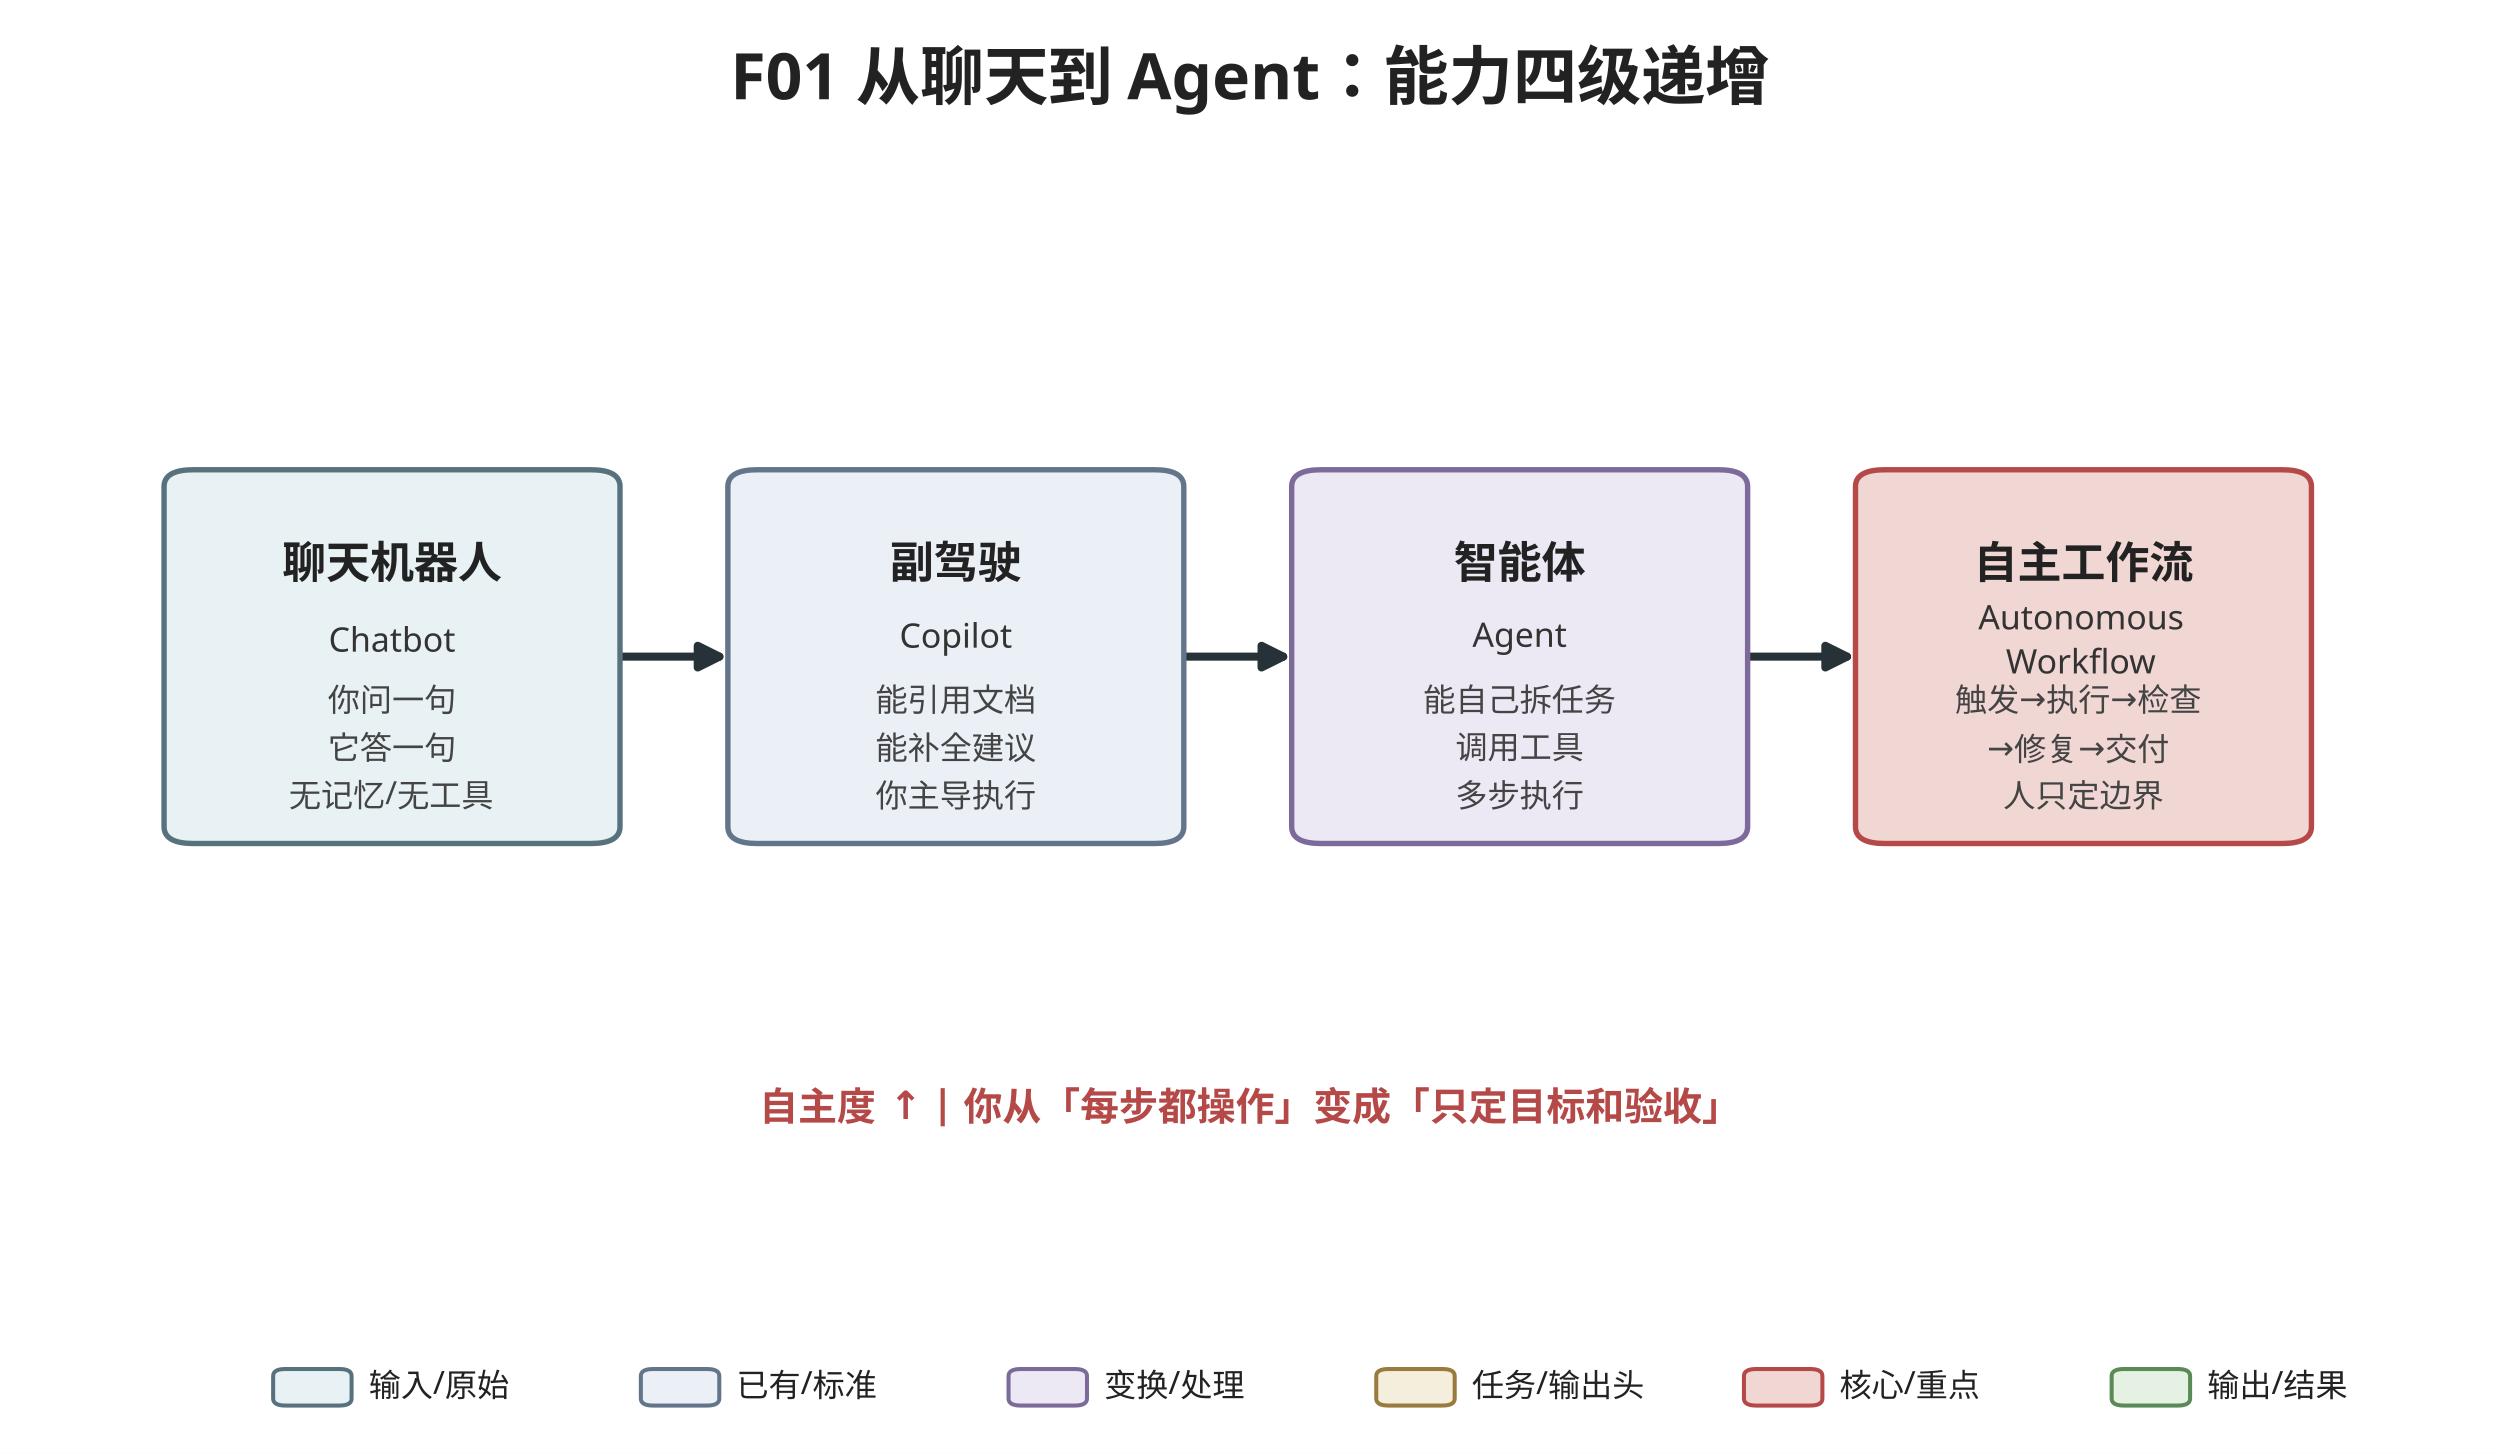
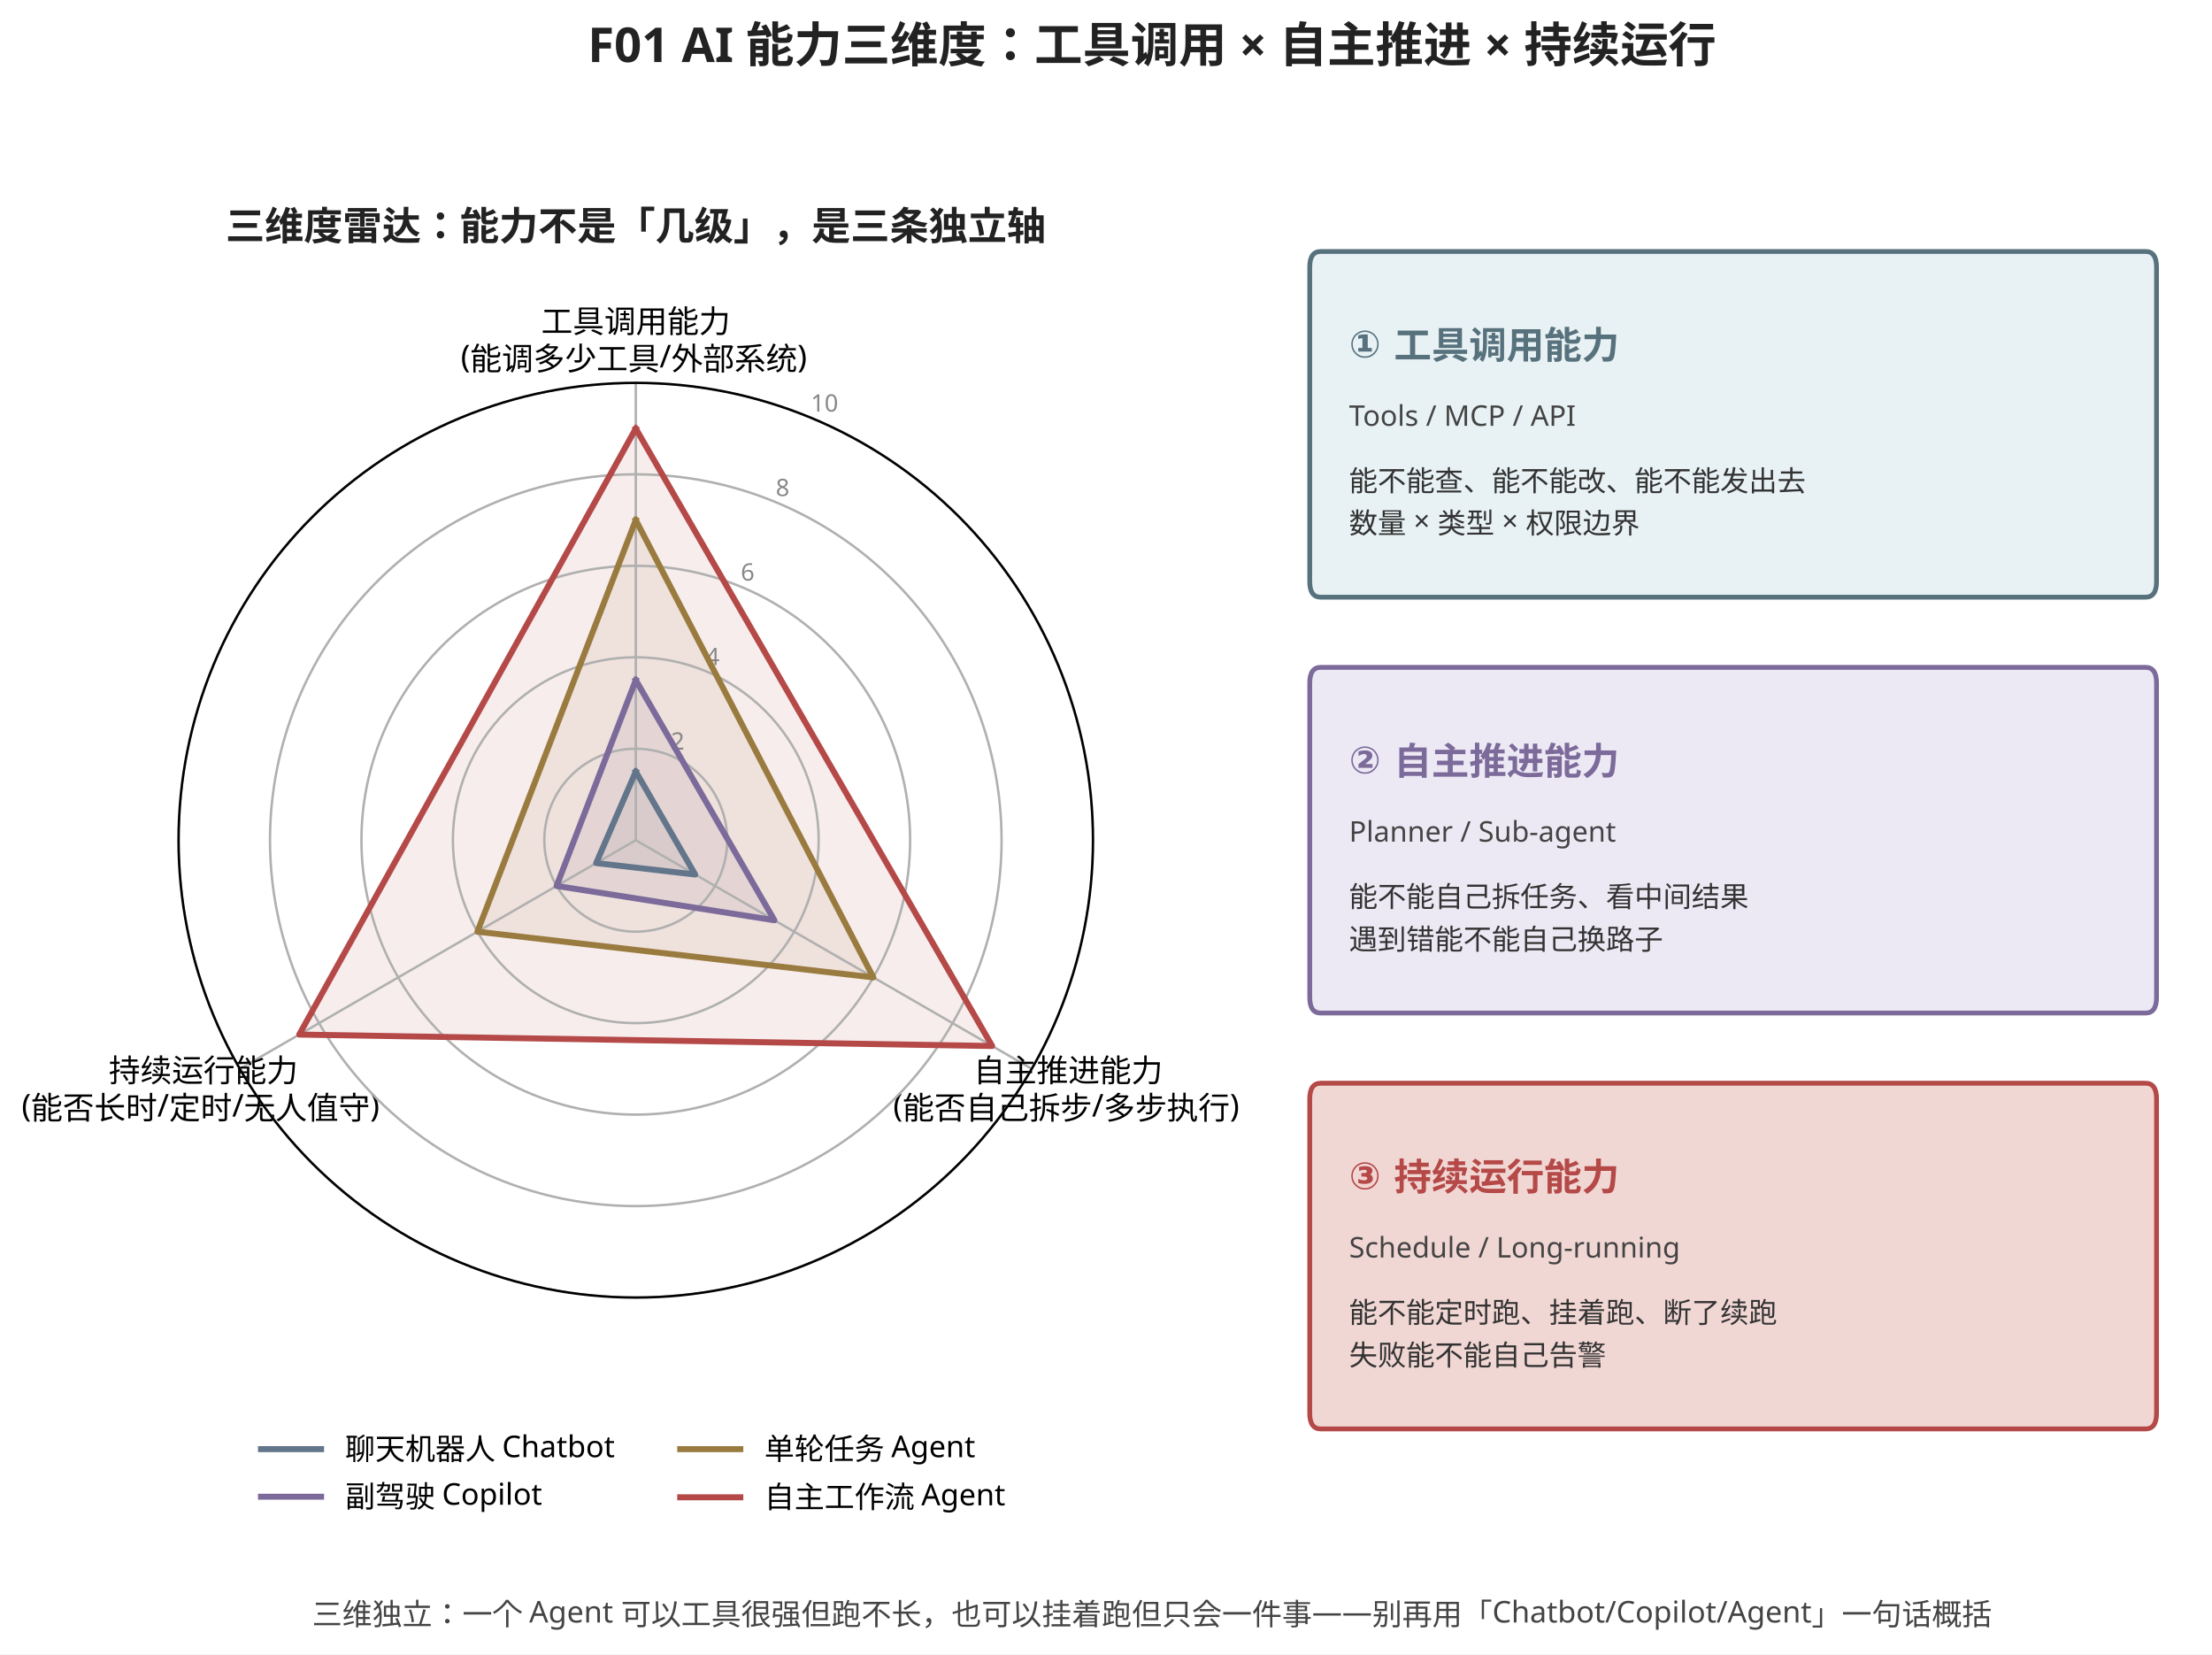
- <svg xmlns="http://www.w3.org/2000/svg" width="739.8pt" height="430.2pt" viewBox="0 0 739.8 430.2" version="1.1">
+ <svg xmlns="http://www.w3.org/2000/svg" width="736.229pt" height="550.464pt" viewBox="0 0 736.229 550.464" version="1.1">
  <defs>
    <style type="text/css">*{stroke-linejoin: round; stroke-linecap: butt}</style>
  </defs>
  <g id="figure_1">
    <g id="patch_1">
-       <path d="M 0 430.2  L 739.8 430.2  L 739.8 0  L 0 0  z " style="fill: #ffffff" />
+       <path d="M 0 550.464  L 736.229 550.464  L 736.229 0  L 0 0  z " style="fill: #ffffff" />
    </g>
    <g id="axes_1">
      <g id="patch_2">
-         <path d="M 183.293 194.31  Q 199.427 194.31 212.879 194.31  " clip-path="url(#pd9155346d8)" style="fill: none; stroke: #263238; stroke-width: 2.4; stroke-linecap: round" />
-         <path d="M 206.479 191.11  L 212.879 194.31  L 206.479 197.51  z " clip-path="url(#pd9155346d8)" style="fill: #263238; stroke: #263238; stroke-width: 2.4; stroke-linecap: round" />
+         <path d="M 363.793 279.576  C 363.793 259.592 359.856 239.802 352.208 221.339  C 344.561 202.875 333.351 186.098 319.22 171.967  C 305.089 157.836 288.311 146.626 269.848 138.978  C 251.385 131.331 231.595 127.394 211.611 127.394  C 191.626 127.394 171.836 131.331 153.373 138.978  C 134.91 146.626 118.133 157.836 104.002 171.967  C 89.871 186.098 78.661 202.875 71.013 221.339  C 63.365 239.802 59.429 259.592 59.429 279.576  C 59.429 299.56 63.365 319.35 71.013 337.813  C 78.661 356.277 89.871 373.054 104.002 387.185  C 118.133 401.316 134.91 412.526 153.373 420.174  C 171.836 427.821 191.626 431.758 211.611 431.758  C 231.595 431.758 251.385 427.821 269.848 420.174  C 288.311 412.526 305.089 401.316 319.22 387.185  C 333.351 373.054 344.561 356.277 352.208 337.813  C 359.856 319.35 363.793 299.56 363.793 279.576  M 211.611 279.576  C 211.611 279.576 211.611 279.576 211.611 279.576  C 211.611 279.576 211.611 279.576 211.611 279.576  C 211.611 279.576 211.611 279.576 211.611 279.576  C 211.611 279.576 211.611 279.576 211.611 279.576  C 211.611 279.576 211.611 279.576 211.611 279.576  C 211.611 279.576 211.611 279.576 211.611 279.576  C 211.611 279.576 211.611 279.576 211.611 279.576  C 211.611 279.576 211.611 279.576 211.611 279.576  C 211.611 279.576 211.611 279.576 211.611 279.576  C 211.611 279.576 211.611 279.576 211.611 279.576  C 211.611 279.576 211.611 279.576 211.611 279.576  C 211.611 279.576 211.611 279.576 211.611 279.576  C 211.611 279.576 211.611 279.576 211.611 279.576  C 211.611 279.576 211.611 279.576 211.611 279.576  C 211.611 279.576 211.611 279.576 211.611 279.576  C 211.611 279.576 211.611 279.576 211.611 279.576  z " style="fill: #ffffff" />
      </g>
      <g id="patch_3">
-         <path d="M 350.135 194.31  Q 366.269 194.31 379.721 194.31  " clip-path="url(#pd9155346d8)" style="fill: none; stroke: #263238; stroke-width: 2.4; stroke-linecap: round" />
-         <path d="M 373.321 191.11  L 379.721 194.31  L 373.321 197.51  z " clip-path="url(#pd9155346d8)" style="fill: #263238; stroke: #263238; stroke-width: 2.4; stroke-linecap: round" />
+         <path d="M 211.611 256.749  L 231.38 290.99  L 198.431 287.185  z " clip-path="url(#pcaa2147691)" style="fill: #63758a; opacity: 0.1; stroke: #63758a; stroke-linejoin: miter" />
      </g>
      <g id="patch_4">
-         <path d="M 516.977 194.31  Q 533.111 194.31 546.563 194.31  " clip-path="url(#pd9155346d8)" style="fill: none; stroke: #263238; stroke-width: 2.4; stroke-linecap: round" />
-         <path d="M 540.163 191.11  L 546.563 194.31  L 540.163 197.51  z " clip-path="url(#pd9155346d8)" style="fill: #263238; stroke: #263238; stroke-width: 2.4; stroke-linecap: round" />
+         <path d="M 211.611 226.312  L 257.738 306.208  L 185.252 294.794  z " clip-path="url(#pcaa2147691)" style="fill: #7b6a9a; opacity: 0.1; stroke: #7b6a9a; stroke-linejoin: miter" />
      </g>
      <g id="patch_5">
-         <path d="M 84.455 415.931  L 100.414 415.931  Q 104.041 415.931 104.041 413.852  L 104.041 407.2  Q 104.041 405.121 100.414 405.121  L 84.455 405.121  Q 80.828 405.121 80.828 407.2  L 80.828 413.852  Q 80.828 415.931 84.455 415.931  z " clip-path="url(#pd9155346d8)" style="fill: #e8f2f5; stroke: #58727d; stroke-width: 1.2; stroke-linejoin: miter" />
+         <path d="M 211.611 173.049  L 290.687 325.231  L 158.893 310.012  z " clip-path="url(#pcaa2147691)" style="fill: #9a7b3f; opacity: 0.1; stroke: #9a7b3f; stroke-linejoin: miter" />
      </g>
      <g id="patch_6">
-         <path d="M 193.265 415.931  L 209.224 415.931  Q 212.851 415.931 212.851 413.852  L 212.851 407.2  Q 212.851 405.121 209.224 405.121  L 193.265 405.121  Q 189.638 405.121 189.638 407.2  L 189.638 413.852  Q 189.638 415.931 193.265 415.931  z " clip-path="url(#pd9155346d8)" style="fill: #eaf0f6; stroke: #63758a; stroke-width: 1.2; stroke-linejoin: miter" />
+         <path d="M 211.611 142.612  L 330.225 348.058  L 99.586 344.253  z " clip-path="url(#pcaa2147691)" style="fill: #b44948; opacity: 0.1; stroke: #b44948; stroke-linejoin: miter" />
+       </g>
+       <g id="matplotlib.axis_1">
+         <g id="xtick_1">
+           <g id="line2d_1">
+             <path d="M 211.611 279.576  L 211.611 127.394  " clip-path="url(#pcaa2147691)" style="fill: none; stroke: #b0b0b0; stroke-width: 0.8; stroke-linecap: square" />
+           </g>
+           <g id="text_1">
+             <text style="font-size: 10.5px; font-family: 'Microsoft YaHei', 'SimHei', sans-serif" transform="translate(180.1108 110.7102)">工具调用能力</text>
+             <text style="font-size: 10.5px; font-family: 'Microsoft YaHei', 'SimHei', sans-serif" transform="translate(153.3604 122.2717)">(能调多少工具/外部系统)</text>
+           </g>
+         </g>
+         <g id="xtick_2">
+           <g id="line2d_2">
+             <path d="M 211.611 279.576  L 343.404 355.667  " clip-path="url(#pcaa2147691)" style="fill: none; stroke: #b0b0b0; stroke-width: 0.8; stroke-linecap: square" />
+           </g>
+           <g id="text_2">
+             <text style="font-size: 10.5px; font-family: 'Microsoft YaHei', 'SimHei', sans-serif" transform="translate(324.0285 359.9829)">自主推进能力</text>
+             <text style="font-size: 10.5px; font-family: 'Microsoft YaHei', 'SimHei', sans-serif" transform="translate(297.2781 371.5444)">(能否自己拆步/多步执行)</text>
+           </g>
+         </g>
+         <g id="xtick_3">
+           <g id="line2d_3">
+             <path d="M 211.611 279.576  L 79.817 355.667  " clip-path="url(#pcaa2147691)" style="fill: none; stroke: #b0b0b0; stroke-width: 0.8; stroke-linecap: square" />
+           </g>
+           <g id="text_3">
+             <text style="font-size: 10.5px; font-family: 'Microsoft YaHei', 'SimHei', sans-serif" transform="translate(36.19313 359.9829)">持续运行能力</text>
+             <text style="font-size: 10.5px; font-family: 'Microsoft YaHei', 'SimHei', sans-serif" transform="translate(7.2 371.5444)">(能否长时/定时/无人值守)</text>
+           </g>
+         </g>
+       </g>
+       <g id="matplotlib.axis_2">
+         <g id="ytick_1">
+           <g id="line2d_4">
+             <path d="M 211.611 249.14  C 215.608 249.14 219.566 249.927 223.258 251.456  C 226.951 252.986 230.306 255.228 233.133 258.054  C 235.959 260.88 238.201 264.236 239.73 267.929  C 241.26 271.621 242.047 275.579 242.047 279.576  C 242.047 283.573 241.26 287.531 239.73 291.223  C 238.201 294.916 235.959 298.272 233.133 301.098  C 230.306 303.924 226.951 306.166 223.258 307.696  C 219.566 309.225 215.608 310.012 211.611 310.012  C 207.614 310.012 203.656 309.225 199.963 307.696  C 196.271 306.166 192.915 303.924 190.089 301.098  C 187.263 298.272 185.021 294.916 183.491 291.223  C 181.962 287.531 181.174 283.573 181.174 279.576  C 181.174 275.579 181.962 271.621 183.491 267.929  C 185.021 264.236 187.263 260.88 190.089 258.054  C 192.915 255.228 196.271 252.986 199.963 251.456  C 203.656 249.927 207.614 249.14 211.611 249.14  " clip-path="url(#pcaa2147691)" style="fill: none; stroke: #b0b0b0; stroke-width: 0.8; stroke-linecap: square" />
+           </g>
+           <g id="text_4">
+             <text style="font-size: 8px; font-family: 'Microsoft YaHei', 'SimHei', sans-serif; text-anchor: start; fill: #888888" x="223.258" y="249.429" transform="rotate(-0 223.2583 249.4291)">2</text>
+           </g>
+         </g>
+         <g id="ytick_2">
+           <g id="line2d_5">
+             <path d="M 211.611 218.703  C 219.605 218.703 227.521 220.278 234.906 223.337  C 242.291 226.396 249.002 230.88 254.654 236.532  C 260.307 242.185 264.791 248.896 267.85 256.281  C 270.909 263.666 272.484 271.582 272.484 279.576  C 272.484 287.57 270.909 295.486 267.85 302.871  C 264.791 310.256 260.307 316.967 254.654 322.62  C 249.002 328.272 242.291 332.756 234.906 335.815  C 227.521 338.874 219.605 340.449 211.611 340.449  C 203.617 340.449 195.701 338.874 188.316 335.815  C 180.931 332.756 174.22 328.272 168.567 322.62  C 162.915 316.967 158.431 310.256 155.372 302.871  C 152.313 295.486 150.738 287.57 150.738 279.576  C 150.738 271.582 152.313 263.666 155.372 256.281  C 158.431 248.896 162.915 242.185 168.567 236.532  C 174.22 230.88 180.931 226.396 188.316 223.337  C 195.701 220.278 203.617 218.703 211.611 218.703  " clip-path="url(#pcaa2147691)" style="fill: none; stroke: #b0b0b0; stroke-width: 0.8; stroke-linecap: square" />
+           </g>
+           <g id="text_5">
+             <text style="font-size: 8px; font-family: 'Microsoft YaHei', 'SimHei', sans-serif; text-anchor: start; fill: #888888" x="234.906" y="221.31" transform="rotate(-0 234.9058 221.3096)">4</text>
+           </g>
+         </g>
+         <g id="ytick_3">
+           <g id="line2d_6">
+             <path d="M 211.611 188.267  C 223.601 188.267 235.475 190.629 246.553 195.217  C 257.631 199.806 267.697 206.532 276.176 215.011  C 284.655 223.489 291.381 233.556 295.969 244.634  C 300.558 255.711 302.92 267.585 302.92 279.576  C 302.92 291.567 300.558 303.441 295.969 314.518  C 291.381 325.596 284.655 335.663 276.176 344.141  C 267.697 352.62 257.631 359.346 246.553 363.935  C 235.475 368.523 223.601 370.885 211.611 370.885  C 199.62 370.885 187.746 368.523 176.668 363.935  C 165.59 359.346 155.524 352.62 147.046 344.141  C 138.567 335.663 131.841 325.596 127.252 314.518  C 122.664 303.441 120.302 291.567 120.302 279.576  C 120.302 267.585 122.664 255.711 127.252 244.634  C 131.841 233.556 138.567 223.489 147.046 215.011  C 155.524 206.532 165.59 199.806 176.668 195.217  C 187.746 190.629 199.62 188.267 211.611 188.267  " clip-path="url(#pcaa2147691)" style="fill: none; stroke: #b0b0b0; stroke-width: 0.8; stroke-linecap: square" />
+           </g>
+           <g id="text_6">
+             <text style="font-size: 8px; font-family: 'Microsoft YaHei', 'SimHei', sans-serif; text-anchor: start; fill: #888888" x="246.553" y="193.19" transform="rotate(-0 246.5533 193.1901)">6</text>
+           </g>
+         </g>
+         <g id="ytick_4">
+           <g id="line2d_7">
+             <path d="M 211.611 157.831  C 227.598 157.831 243.43 160.98 258.201 167.098  C 272.971 173.216 286.393 182.184 297.698 193.489  C 309.003 204.794 317.971 218.216 324.089 232.986  C 330.207 247.757 333.356 263.589 333.356 279.576  C 333.356 295.563 330.207 311.395 324.089 326.166  C 317.971 340.936 309.003 354.358 297.698 365.663  C 286.393 376.968 272.971 385.936 258.201 392.054  C 243.43 398.172 227.598 401.321 211.611 401.321  C 195.623 401.321 179.791 398.172 165.021 392.054  C 150.25 385.936 136.829 376.968 125.524 365.663  C 114.219 354.358 105.251 340.936 99.133 326.166  C 93.015 311.395 89.865 295.563 89.865 279.576  C 89.865 263.589 93.015 247.757 99.133 232.986  C 105.251 218.216 114.219 204.794 125.524 193.489  C 136.829 182.184 150.25 173.216 165.021 167.098  C 179.791 160.98 195.623 157.831 211.611 157.831  " clip-path="url(#pcaa2147691)" style="fill: none; stroke: #b0b0b0; stroke-width: 0.8; stroke-linecap: square" />
+           </g>
+           <g id="text_7">
+             <text style="font-size: 8px; font-family: 'Microsoft YaHei', 'SimHei', sans-serif; text-anchor: start; fill: #888888" x="258.201" y="165.071" transform="rotate(-0 258.2008 165.0705)">8</text>
+           </g>
+         </g>
+         <g id="ytick_5">
+           <g id="line2d_8">
+             <path d="M 211.611 127.394  C 231.595 127.394 251.385 131.331 269.848 138.978  C 288.311 146.626 305.089 157.836 319.22 171.967  C 333.351 186.098 344.561 202.875 352.208 221.339  C 359.856 239.802 363.793 259.592 363.793 279.576  C 363.793 299.56 359.856 319.35 352.208 337.813  C 344.561 356.277 333.351 373.054 319.22 387.185  C 305.089 401.316 288.311 412.526 269.848 420.174  C 251.385 427.821 231.595 431.758 211.611 431.758  C 191.626 431.758 171.836 427.821 153.373 420.174  C 134.91 412.526 118.133 401.316 104.002 387.185  C 89.871 373.054 78.661 356.277 71.013 337.813  C 63.365 319.35 59.429 299.56 59.429 279.576  C 59.429 259.592 63.365 239.802 71.013 221.339  C 78.661 202.875 89.871 186.098 104.002 171.967  C 118.133 157.836 134.91 146.626 153.373 138.978  C 171.836 131.331 191.626 127.394 211.611 127.394  " clip-path="url(#pcaa2147691)" style="fill: none; stroke: #b0b0b0; stroke-width: 0.8; stroke-linecap: square" />
+           </g>
+           <g id="text_8">
+             <text style="font-size: 8px; font-family: 'Microsoft YaHei', 'SimHei', sans-serif; text-anchor: start; fill: #888888" x="269.848" y="136.951" transform="rotate(-0 269.8483 136.951)">10</text>
+           </g>
+         </g>
+       </g>
+       <g id="line2d_9">
+         <path d="M 211.611 256.749  L 231.38 290.99  L 198.431 287.185  L 211.611 256.749  " clip-path="url(#pcaa2147691)" style="fill: none; stroke: #63758a; stroke-width: 2; stroke-linecap: square" />
+       </g>
+       <g id="line2d_10">
+         <path d="M 211.611 226.312  L 257.738 306.208  L 185.252 294.794  L 211.611 226.312  " clip-path="url(#pcaa2147691)" style="fill: none; stroke: #7b6a9a; stroke-width: 2; stroke-linecap: square" />
+       </g>
+       <g id="line2d_11">
+         <path d="M 211.611 173.049  L 290.687 325.231  L 158.893 310.012  L 211.611 173.049  " clip-path="url(#pcaa2147691)" style="fill: none; stroke: #9a7b3f; stroke-width: 2; stroke-linecap: square" />
+       </g>
+       <g id="line2d_12">
+         <path d="M 211.611 142.612  L 330.225 348.058  L 99.586 344.253  L 211.611 142.612  " clip-path="url(#pcaa2147691)" style="fill: none; stroke: #b44948; stroke-width: 2; stroke-linecap: square" />
      </g>
      <g id="patch_7">
-         <path d="M 302.075 415.931  L 318.034 415.931  Q 321.661 415.931 321.661 413.852  L 321.661 407.2  Q 321.661 405.121 318.034 405.121  L 302.075 405.121  Q 298.448 405.121 298.448 407.2  L 298.448 413.852  Q 298.448 415.931 302.075 415.931  z " clip-path="url(#pd9155346d8)" style="fill: #ede9f4; stroke: #7b6a9a; stroke-width: 1.2; stroke-linejoin: miter" />
+         <path d="M 211.611 127.394  C 191.626 127.394 171.836 131.331 153.373 138.978  C 134.91 146.626 118.133 157.836 104.002 171.967  C 89.871 186.098 78.661 202.875 71.013 221.339  C 63.365 239.802 59.429 259.592 59.429 279.576  C 59.429 299.56 63.365 319.35 71.013 337.813  C 78.661 356.277 89.871 373.054 104.002 387.185  C 118.133 401.316 134.91 412.526 153.373 420.174  C 171.836 427.821 191.626 431.758 211.611 431.758  C 231.595 431.758 251.385 427.821 269.848 420.174  C 288.311 412.526 305.089 401.316 319.22 387.185  C 333.351 373.054 344.561 356.277 352.208 337.813  C 359.856 319.35 363.793 299.56 363.793 279.576  C 363.793 259.592 359.856 239.802 352.208 221.339  C 344.561 202.875 333.351 186.098 319.22 171.967  C 305.089 157.836 288.311 146.626 269.848 138.978  C 251.385 131.331 231.595 127.394 211.611 127.394  " style="fill: none; stroke: #000000; stroke-width: 0.8; stroke-linejoin: miter; stroke-linecap: square" />
      </g>
+       <g id="text_9">
+         <text style="font-weight: 700; font-size: 13px; font-family: 'Microsoft YaHei', 'SimHei', sans-serif; text-anchor: middle; fill: #222222" x="211.611" y="79.833" transform="rotate(-0 211.6108 79.8327)">三维度雷达：能力不是「几级」，是三条独立轴</text>
+       </g>
+       <g id="legend_1">
+         <g id="line2d_13">
+           <path d="M 86.869 482.205  L 96.869 482.205  L 106.869 482.205  " style="fill: none; stroke: #63758a; stroke-width: 2; stroke-linecap: square" />
+         </g>
+         <g id="text_10">
+           <text style="font-size: 10px; font-family: 'Microsoft YaHei', 'SimHei', sans-serif; text-anchor: start" x="114.869" y="485.705" transform="rotate(-0 114.8694 485.7049)">聊天机器人 Chatbot</text>
+         </g>
+         <g id="line2d_14">
+           <path d="M 86.869 498.034  L 96.869 498.034  L 106.869 498.034  " style="fill: none; stroke: #7b6a9a; stroke-width: 2; stroke-linecap: square" />
+         </g>
+         <g id="text_11">
+           <text style="font-size: 10px; font-family: 'Microsoft YaHei', 'SimHei', sans-serif; text-anchor: start" x="114.869" y="501.534" transform="rotate(-0 114.8694 501.5344)">副驾驶 Copilot</text>
+         </g>
+         <g id="line2d_15">
+           <path d="M 226.399 482.205  L 236.399 482.205  L 246.399 482.205  " style="fill: none; stroke: #9a7b3f; stroke-width: 2; stroke-linecap: square" />
+         </g>
+         <g id="text_12">
+           <text style="font-size: 10px; font-family: 'Microsoft YaHei', 'SimHei', sans-serif; text-anchor: start" x="254.399" y="485.705" transform="rotate(-0 254.3991 485.7049)">单轮任务 Agent</text>
+         </g>
+         <g id="line2d_16">
+           <path d="M 226.399 498.221  L 236.399 498.221  L 246.399 498.221  " style="fill: none; stroke: #b44948; stroke-width: 2; stroke-linecap: square" />
+         </g>
+         <g id="text_13">
+           <text style="font-size: 10px; font-family: 'Microsoft YaHei', 'SimHei', sans-serif; text-anchor: start" x="254.399" y="501.721" transform="rotate(-0 254.3991 501.7205)">自主工作流 Agent</text>
+         </g>
+       </g>
+     </g>
+     <g id="axes_2">
      <g id="patch_8">
-         <path d="M 410.885 415.931  L 426.844 415.931  Q 430.471 415.931 430.471 413.852  L 430.471 407.2  Q 430.471 405.121 426.844 405.121  L 410.885 405.121  Q 407.258 405.121 407.258 407.2  L 407.258 413.852  Q 407.258 415.931 410.885 415.931  z " clip-path="url(#pd9155346d8)" style="fill: #f4eedc; stroke: #9a7b3f; stroke-width: 1.2; stroke-linejoin: miter" />
+         <path d="M 439.579 198.711  L 714.115 198.711  Q 717.768 198.711 717.768 193.522  L 717.768 88.873  Q 717.768 83.684 714.115 83.684  L 439.579 83.684  Q 435.927 83.684 435.927 88.873  L 435.927 193.522  Q 435.927 198.711 439.579 198.711  z " clip-path="url(#p5842e57875)" style="fill: #e8f2f5; stroke: #58727d; stroke-width: 1.6; stroke-linejoin: miter" />
      </g>
      <g id="patch_9">
-         <path d="M 519.695 415.931  L 535.654 415.931  Q 539.281 415.931 539.281 413.852  L 539.281 407.2  Q 539.281 405.121 535.654 405.121  L 519.695 405.121  Q 516.068 405.121 516.068 407.2  L 516.068 413.852  Q 516.068 415.931 519.695 415.931  z " clip-path="url(#pd9155346d8)" style="fill: #f1d7d4; stroke: #b44948; stroke-width: 1.2; stroke-linejoin: miter" />
+         <path d="M 439.579 337.089  L 714.115 337.089  Q 717.768 337.089 717.768 331.9  L 717.768 227.252  Q 717.768 222.063 714.115 222.063  L 439.579 222.063  Q 435.927 222.063 435.927 227.252  L 435.927 331.9  Q 435.927 337.089 439.579 337.089  z " clip-path="url(#p5842e57875)" style="fill: #ede9f4; stroke: #7b6a9a; stroke-width: 1.6; stroke-linejoin: miter" />
      </g>
      <g id="patch_10">
-         <path d="M 628.505 415.931  L 644.464 415.931  Q 648.091 415.931 648.091 413.852  L 648.091 407.2  Q 648.091 405.121 644.464 405.121  L 628.505 405.121  Q 624.878 405.121 624.878 407.2  L 624.878 413.852  Q 624.878 415.931 628.505 415.931  z " clip-path="url(#pd9155346d8)" style="fill: #e5f1e3; stroke: #5a8a55; stroke-width: 1.2; stroke-linejoin: miter" />
-       </g>
-       <g id="patch_11">
-         <path d="M 57.253 249.611  L 174.767 249.611  Q 183.472 249.611 183.472 244.622  L 183.472 143.998  Q 183.472 139.009 174.767 139.009  L 57.253 139.009  Q 48.548 139.009 48.548 143.998  L 48.548 244.622  Q 48.548 249.611 57.253 249.611  z " clip-path="url(#pd9155346d8)" style="fill: #e8f2f5; stroke: #58727d; stroke-width: 1.6; stroke-linejoin: miter" />
-       </g>
-       <g id="patch_12">
-         <path d="M 224.095 249.611  L 341.609 249.611  Q 350.314 249.611 350.314 244.622  L 350.314 143.998  Q 350.314 139.009 341.609 139.009  L 224.095 139.009  Q 215.39 139.009 215.39 143.998  L 215.39 244.622  Q 215.39 249.611 224.095 249.611  z " clip-path="url(#pd9155346d8)" style="fill: #eaf0f6; stroke: #63758a; stroke-width: 1.6; stroke-linejoin: miter" />
-       </g>
-       <g id="patch_13">
-         <path d="M 390.937 249.611  L 508.451 249.611  Q 517.156 249.611 517.156 244.622  L 517.156 143.998  Q 517.156 139.009 508.451 139.009  L 390.937 139.009  Q 382.232 139.009 382.232 143.998  L 382.232 244.622  Q 382.232 249.611 390.937 249.611  z " clip-path="url(#pd9155346d8)" style="fill: #ede9f4; stroke: #7b6a9a; stroke-width: 1.6; stroke-linejoin: miter" />
-       </g>
-       <g id="patch_14">
-         <path d="M 557.779 249.611  L 675.293 249.611  Q 683.998 249.611 683.998 244.622  L 683.998 143.998  Q 683.998 139.009 675.293 139.009  L 557.779 139.009  Q 549.074 139.009 549.074 143.998  L 549.074 244.622  Q 549.074 249.611 557.779 249.611  z " clip-path="url(#pd9155346d8)" style="fill: #f1d7d4; stroke: #b44948; stroke-width: 1.6; stroke-linejoin: miter" />
-       </g>
-       <g id="text_1">
-         <text style="font-weight: 700; font-size: 19px; font-family: 'Microsoft YaHei', 'SimHei', sans-serif; text-anchor: middle; fill: #222222" x="369.9" y="29.379" transform="rotate(-0 369.9 29.37911)">F01  从聊天到 Agent：能力四级递增</text>
-       </g>
-       <g id="text_2">
-         <text style="font-weight: 700; font-size: 13px; font-family: 'Microsoft YaHei', 'SimHei', sans-serif; text-anchor: middle; fill: #222222" x="116.01" y="171.066" transform="rotate(-0 116.01 171.0663)">聊天机器人</text>
-       </g>
-       <g id="text_3">
-         <text style="font-size: 10px; font-family: 'Microsoft YaHei', 'SimHei', sans-serif; text-anchor: middle; fill: #333333" x="116.01" y="192.838" transform="rotate(-0 116.01 192.8382)">Chatbot</text>
-       </g>
-       <g id="text_4">
-         <text style="font-size: 9.5px; font-family: 'Microsoft YaHei', 'SimHei', sans-serif; fill: #444444" transform="translate(97.01 210.5296)">你问一句</text>
-         <text style="font-size: 9.5px; font-family: 'Microsoft YaHei', 'SimHei', sans-serif; fill: #444444" transform="translate(97.01 224.6999)">它答一句</text>
-         <text style="font-size: 9.5px; font-family: 'Microsoft YaHei', 'SimHei', sans-serif; fill: #444444" transform="translate(85.48086 238.7543)">无记忆/无工具</text>
-       </g>
-       <g id="text_5">
-         <text style="font-weight: 700; font-size: 13px; font-family: 'Microsoft YaHei', 'SimHei', sans-serif; text-anchor: middle; fill: #222222" x="282.852" y="171.035" transform="rotate(-0 282.852 171.0348)">副驾驶</text>
-       </g>
-       <g id="text_6">
-         <text style="font-size: 10px; font-family: 'Microsoft YaHei', 'SimHei', sans-serif; text-anchor: middle; fill: #333333" x="282.852" y="191.659" transform="rotate(-0 282.852 191.6585)">Copilot</text>
-       </g>
-       <g id="text_7">
-         <text style="font-size: 9.5px; font-family: 'Microsoft YaHei', 'SimHei', sans-serif; fill: #444444" transform="translate(259.102 210.5022)">能引用文档</text>
-         <text style="font-size: 9.5px; font-family: 'Microsoft YaHei', 'SimHei', sans-serif; fill: #444444" transform="translate(259.102 224.714)">能补全建议</text>
-         <text style="font-size: 9.5px; font-family: 'Microsoft YaHei', 'SimHei', sans-serif; fill: #444444" transform="translate(259.102 238.8471)">你主导执行</text>
-       </g>
-       <g id="text_8">
-         <text style="font-weight: 700; font-size: 13px; font-family: 'Microsoft YaHei', 'SimHei', sans-serif; text-anchor: middle; fill: #222222" x="449.694" y="171.072" transform="rotate(-0 449.694 171.0724)">智能体</text>
-       </g>
-       <g id="text_9">
-         <text style="font-size: 10px; font-family: 'Microsoft YaHei', 'SimHei', sans-serif; text-anchor: middle; fill: #333333" x="449.694" y="191.415" transform="rotate(-0 449.694 191.4148)">Agent</text>
-       </g>
-       <g id="text_10">
-         <text style="font-size: 9.5px; font-family: 'Microsoft YaHei', 'SimHei', sans-serif; fill: #444444" transform="translate(421.194 210.5066)">能自己拆任务</text>
-         <text style="font-size: 9.5px; font-family: 'Microsoft YaHei', 'SimHei', sans-serif; fill: #444444" transform="translate(430.694 224.524)">调用工具</text>
-         <text style="font-size: 9.5px; font-family: 'Microsoft YaHei', 'SimHei', sans-serif; fill: #444444" transform="translate(430.694 238.8144)">多步执行</text>
-       </g>
-       <g id="text_11">
-         <text style="font-weight: 700; font-size: 13px; font-family: 'Microsoft YaHei', 'SimHei', sans-serif; text-anchor: middle; fill: #222222" x="616.536" y="171.098" transform="rotate(-0 616.536 171.0978)">自主工作流</text>
-       </g>
-       <g id="text_12">
-         <text style="font-size: 10px; font-family: 'Microsoft YaHei', 'SimHei', sans-serif; fill: #333333" transform="translate(585.4165 186.2308)">Autonomous</text>
-         <text style="font-size: 10px; font-family: 'Microsoft YaHei', 'SimHei', sans-serif; fill: #333333" transform="translate(593.5766 199.2894)">Workflow</text>
-       </g>
-       <g id="text_13">
-         <text style="font-size: 9.5px; font-family: 'Microsoft YaHei', 'SimHei', sans-serif; fill: #444444" transform="translate(578.536 210.4881)">触发→执行→检查</text>
-         <text style="font-size: 9.5px; font-family: 'Microsoft YaHei', 'SimHei', sans-serif; fill: #444444" transform="translate(588.036 224.6538)">→修复→交付</text>
-         <text style="font-size: 9.5px; font-family: 'Microsoft YaHei', 'SimHei', sans-serif; fill: #444444" transform="translate(592.786 238.8285)">人只定边界</text>
+         <path d="M 439.579 475.468  L 714.115 475.468  Q 717.768 475.468 717.768 470.279  L 717.768 365.63  Q 717.768 360.441 714.115 360.441  L 439.579 360.441  Q 435.927 360.441 435.927 365.63  L 435.927 470.279  Q 435.927 475.468 439.579 475.468  z " clip-path="url(#p5842e57875)" style="fill: #f1d7d4; stroke: #b44948; stroke-width: 1.6; stroke-linejoin: miter" />
      </g>
      <g id="text_14">
-         <text style="font-weight: 700; font-size: 11.5px; font-family: 'Microsoft YaHei', 'SimHei', sans-serif; text-anchor: middle; fill: #b44948" x="369.9" y="331.524" transform="rotate(-0 369.9 331.524)">自主度 ↑  |  你从「每步都操作」变成「只定目标和验收」</text>
+         <text style="font-weight: 700; font-size: 12.5px; font-family: 'Microsoft YaHei', 'SimHei', sans-serif; text-anchor: start; fill: #58727d" x="449.014" y="118.896" transform="rotate(-0 449.0144 118.8955)">① 工具调用能力</text>
      </g>
      <g id="text_15">
-         <text style="font-size: 9.5px; font-family: 'Microsoft YaHei', 'SimHei', sans-serif; text-anchor: start; fill: #222222" x="109.119" y="413.281" transform="rotate(-0 109.1187 413.2811)">输入/原始</text>
+         <text style="font-size: 9.5px; font-family: 'Microsoft YaHei', 'SimHei', sans-serif; text-anchor: start; fill: #444444" x="449.014" y="141.689" transform="rotate(-0 449.0144 141.6889)">Tools / MCP / API</text>
      </g>
      <g id="text_16">
-         <text style="font-size: 9.5px; font-family: 'Microsoft YaHei', 'SimHei', sans-serif; text-anchor: start; fill: #222222" x="217.929" y="413.309" transform="rotate(-0 217.9287 413.3093)">已有/标准</text>
+         <text style="font-size: 9.5px; font-family: 'Microsoft YaHei', 'SimHei', sans-serif; fill: #333333" transform="translate(449.0144 163.4214)">能不能查、能不能改、能不能发出去</text>
+         <text style="font-size: 9.5px; font-family: 'Microsoft YaHei', 'SimHei', sans-serif; fill: #333333" transform="translate(449.0144 177.4759)">数量 × 类型 × 权限边界</text>
      </g>
      <g id="text_17">
-         <text style="font-size: 9.5px; font-family: 'Microsoft YaHei', 'SimHei', sans-serif; text-anchor: start; fill: #222222" x="326.739" y="413.3" transform="rotate(-0 326.7387 413.2996)">变换/处理</text>
+         <text style="font-weight: 700; font-size: 12.5px; font-family: 'Microsoft YaHei', 'SimHei', sans-serif; text-anchor: start; fill: #7b6a9a" x="449.014" y="257.298" transform="rotate(-0 449.0144 257.2982)">② 自主推进能力</text>
      </g>
      <g id="text_18">
-         <text style="font-size: 9.5px; font-family: 'Microsoft YaHei', 'SimHei', sans-serif; text-anchor: start; fill: #222222" x="435.549" y="413.323" transform="rotate(-0 435.5487 413.3234)">任务/输出头</text>
+         <text style="font-size: 9.5px; font-family: 'Microsoft YaHei', 'SimHei', sans-serif; text-anchor: start; fill: #444444" x="449.014" y="280.063" transform="rotate(-0 449.0144 280.0626)">Planner / Sub-agent</text>
      </g>
      <g id="text_19">
-         <text style="font-size: 9.5px; font-family: 'Microsoft YaHei', 'SimHei', sans-serif; text-anchor: start; fill: #222222" x="544.359" y="413.309" transform="rotate(-0 544.3587 413.3093)">核心/重点</text>
+         <text style="font-size: 9.5px; font-family: 'Microsoft YaHei', 'SimHei', sans-serif; fill: #333333" transform="translate(449.0144 301.7767)">能不能自己拆任务、看中间结果</text>
+         <text style="font-size: 9.5px; font-family: 'Microsoft YaHei', 'SimHei', sans-serif; fill: #333333" transform="translate(449.0144 315.9699)">遇到错能不能自己换路子</text>
      </g>
      <g id="text_20">
-         <text style="font-size: 9.5px; font-family: 'Microsoft YaHei', 'SimHei', sans-serif; text-anchor: start; fill: #222222" x="653.169" y="413.305" transform="rotate(-0 653.1687 413.3048)">输出/结果</text>
+         <text style="font-weight: 700; font-size: 12.5px; font-family: 'Microsoft YaHei', 'SimHei', sans-serif; text-anchor: start; fill: #b44948" x="449.014" y="395.652" transform="rotate(-0 449.0144 395.652)">③ 持续运行能力</text>
      </g>
+       <g id="text_21">
+         <text style="font-size: 9.5px; font-family: 'Microsoft YaHei', 'SimHei', sans-serif; text-anchor: start; fill: #444444" x="449.014" y="418.441" transform="rotate(-0 449.0144 418.4409)">Schedule / Long-running</text>
+       </g>
+       <g id="text_22">
+         <text style="font-size: 9.5px; font-family: 'Microsoft YaHei', 'SimHei', sans-serif; fill: #333333" transform="translate(449.0144 440.1504)">能不能定时跑、挂着跑、断了续跑</text>
+         <text style="font-size: 9.5px; font-family: 'Microsoft YaHei', 'SimHei', sans-serif; fill: #333333" transform="translate(449.0144 454.3392)">失败能不能自己告警</text>
+       </g>
+     </g>
+     <g id="text_23">
+       <text style="font-weight: 700; font-size: 16px; font-family: 'Microsoft YaHei', 'SimHei', sans-serif; text-anchor: middle; fill: #222222" x="383.429" y="20.645" transform="rotate(-0 383.429 20.645)">F01  AI 能力三维度：工具调用 × 自主推进 × 持续运行</text>
+     </g>
+     <g id="text_24">
+       <text style="font-size: 10px; font-family: 'Microsoft YaHei', 'SimHei', sans-serif; text-anchor: middle; fill: #444444" x="383.429" y="540.72" transform="rotate(-0 383.429 540.72)">三维独立：一个 Agent 可以工具很强但跑不长，也可以挂着跑但只会一件事——别再用「Chatbot/Copilot/Agent」一句话概括</text>
    </g>
  </g>
  <defs>
-     <clipPath id="pd9155346d8">
-       <rect x="7.2" y="7.2" width="725.4" height="415.8" />
+     <clipPath id="pcaa2147691">
+       <path d="M 363.793 279.576  C 363.793 259.592 359.856 239.802 352.208 221.339  C 344.561 202.875 333.351 186.098 319.22 171.967  C 305.089 157.836 288.311 146.626 269.848 138.978  C 251.385 131.331 231.595 127.394 211.611 127.394  C 191.626 127.394 171.836 131.331 153.373 138.978  C 134.91 146.626 118.133 157.836 104.002 171.967  C 89.871 186.098 78.661 202.875 71.013 221.339  C 63.365 239.802 59.429 259.592 59.429 279.576  C 59.429 299.56 63.365 319.35 71.013 337.813  C 78.661 356.277 89.871 373.054 104.002 387.185  C 118.133 401.316 134.91 412.526 153.373 420.174  C 171.836 427.821 191.626 431.758 211.611 431.758  C 231.595 431.758 251.385 427.821 269.848 420.174  C 288.311 412.526 305.089 401.316 319.22 387.185  C 333.351 373.054 344.561 356.277 352.208 337.813  C 359.856 319.35 363.793 299.56 363.793 279.576  M 211.611 279.576  C 211.611 279.576 211.611 279.576 211.611 279.576  C 211.611 279.576 211.611 279.576 211.611 279.576  C 211.611 279.576 211.611 279.576 211.611 279.576  C 211.611 279.576 211.611 279.576 211.611 279.576  C 211.611 279.576 211.611 279.576 211.611 279.576  C 211.611 279.576 211.611 279.576 211.611 279.576  C 211.611 279.576 211.611 279.576 211.611 279.576  C 211.611 279.576 211.611 279.576 211.611 279.576  C 211.611 279.576 211.611 279.576 211.611 279.576  C 211.611 279.576 211.611 279.576 211.611 279.576  C 211.611 279.576 211.611 279.576 211.611 279.576  C 211.611 279.576 211.611 279.576 211.611 279.576  C 211.611 279.576 211.611 279.576 211.611 279.576  C 211.611 279.576 211.611 279.576 211.611 279.576  C 211.611 279.576 211.611 279.576 211.611 279.576  C 211.611 279.576 211.611 279.576 211.611 279.576  z " />
+     </clipPath>
+     <clipPath id="p5842e57875">
+       <rect x="424.665" y="63.36" width="304.364" height="432.432" />
    </clipPath>
  </defs>
</svg>
